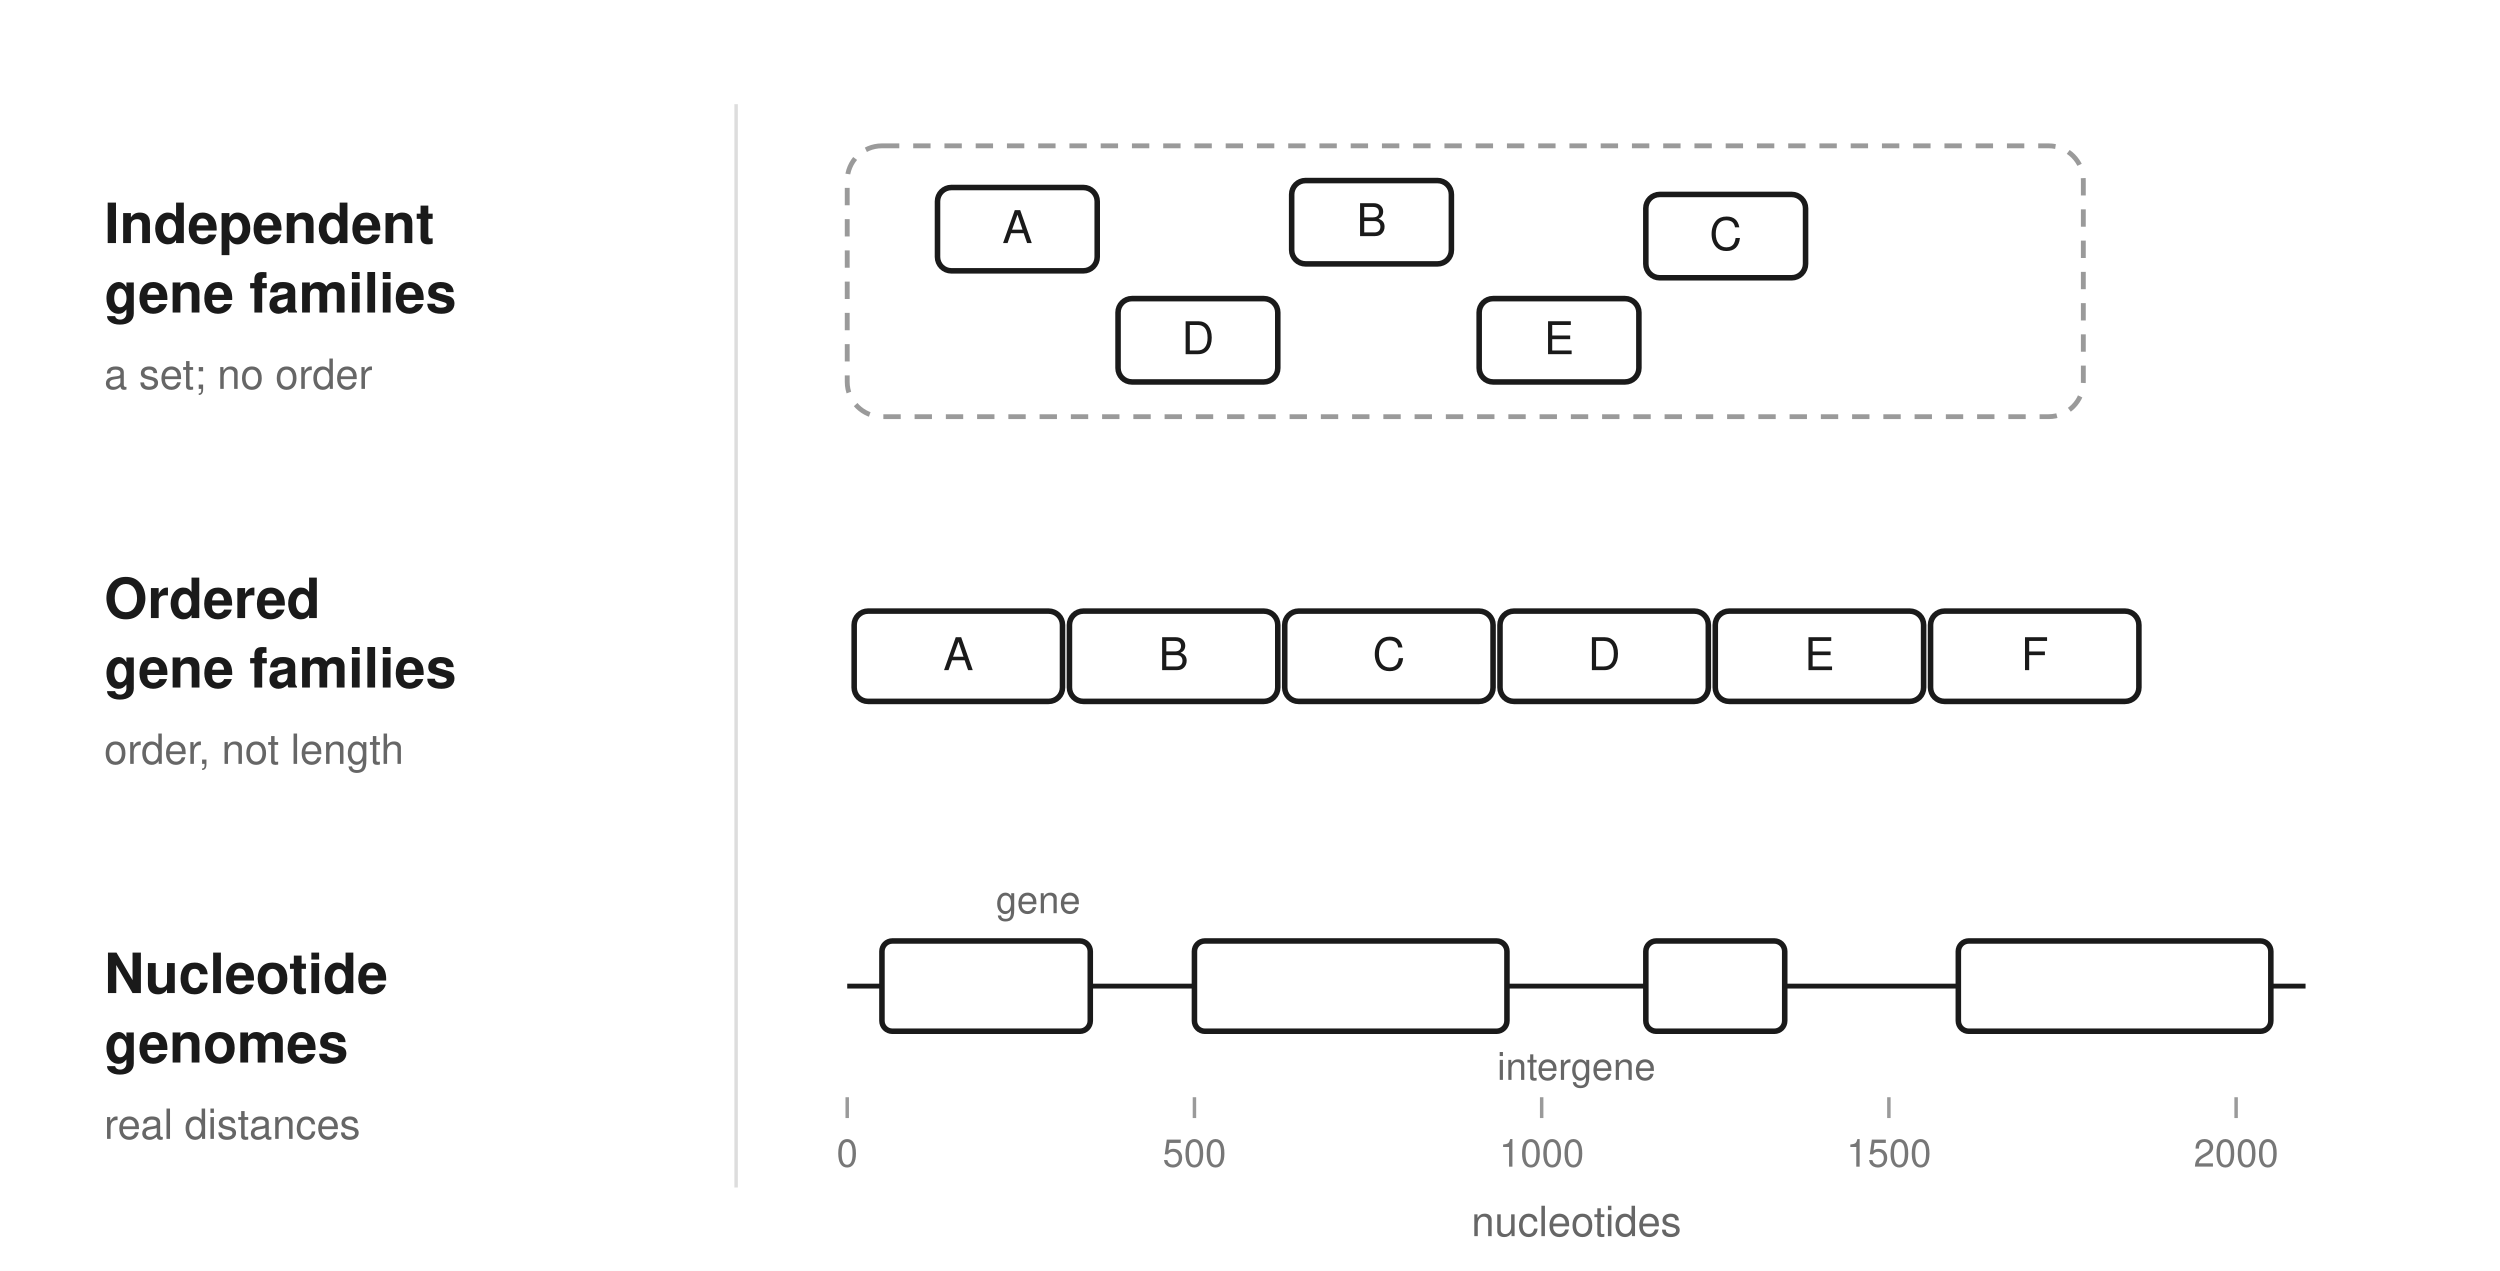
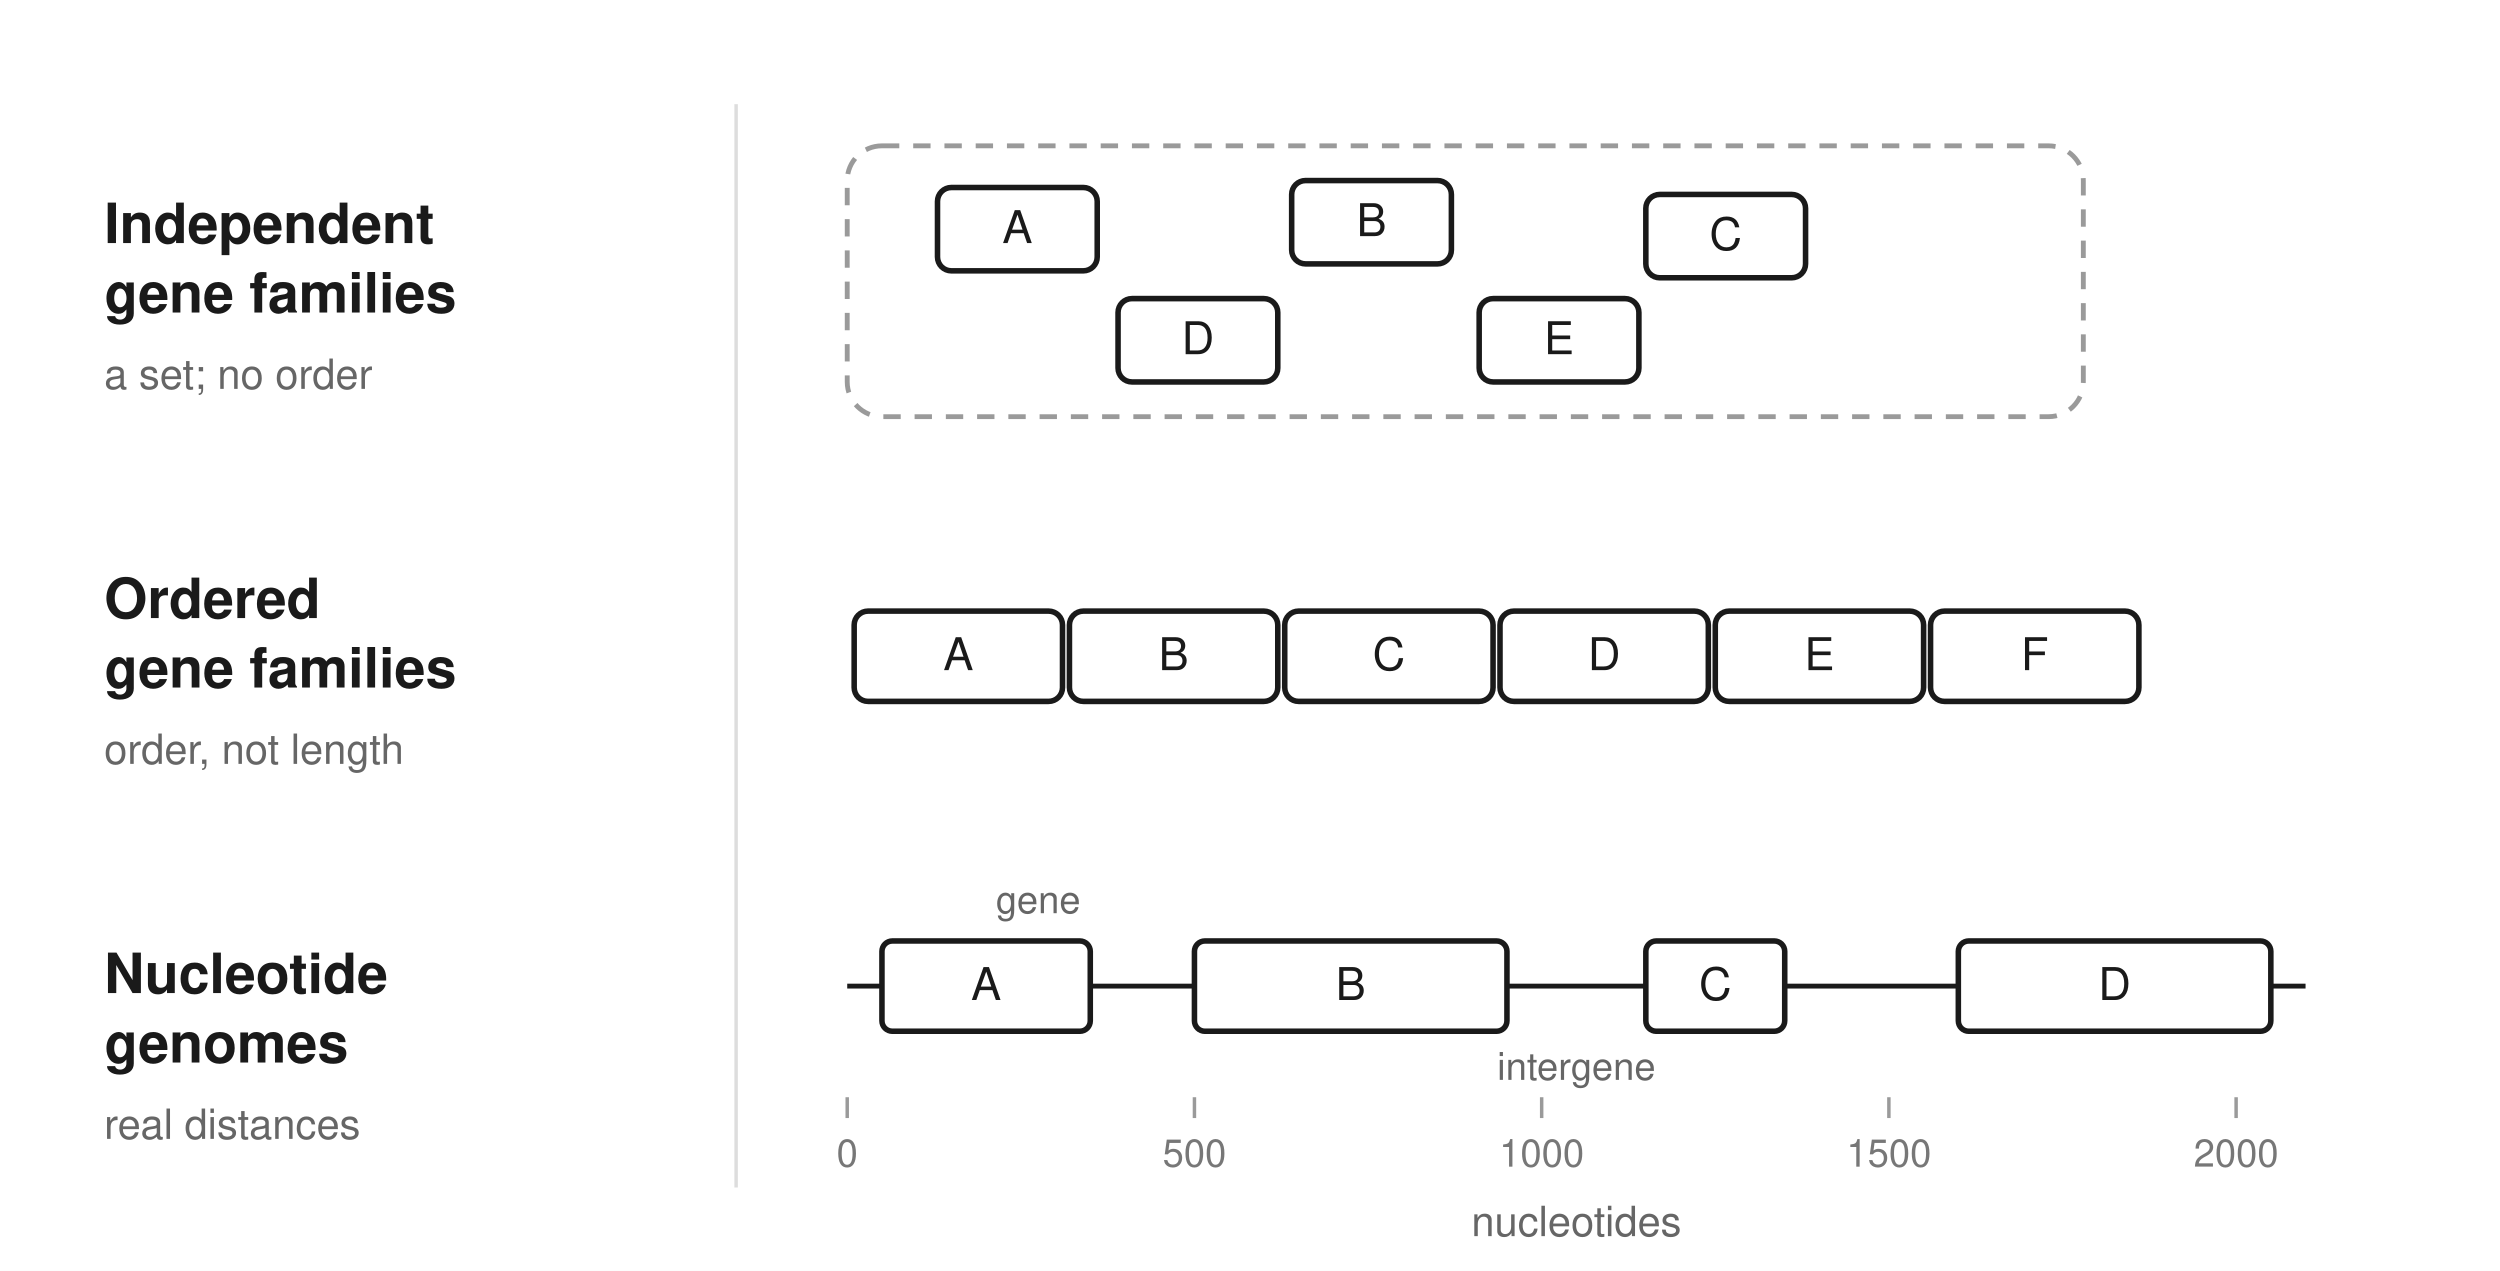
<svg xmlns="http://www.w3.org/2000/svg" width="720" height="366" viewBox="0 0 720 366" font-family="Helvetica, Arial, sans-serif">
  <rect x="0" y="0" width="720" height="366" fill="white" />
  <line x1="212" y1="30" x2="212" y2="342" stroke="#dddddd" stroke-width="1" />
  <text x="30" y="70" font-size="16" font-weight="bold" fill="#1a1a1a">Independent</text>
  <text x="30" y="90" font-size="16" font-weight="bold" fill="#1a1a1a">gene families</text>
  <text x="30" y="112" font-size="12" fill="#666666">a set; no order</text>
  <rect x="244" y="42" width="356" height="78" rx="10" fill="none" stroke="#9a9a9a" stroke-width="1.4" stroke-dasharray="5 4" />
  <g fill="white" stroke="#1a1a1a" stroke-width="1.6">
    <rect x="270" y="54" width="46" height="24" rx="4" />
    <rect x="372" y="52" width="46" height="24" rx="4" />
    <rect x="474" y="56" width="46" height="24" rx="4" />
    <rect x="322" y="86" width="46" height="24" rx="4" />
    <rect x="426" y="86" width="46" height="24" rx="4" />
  </g>
  <g font-size="13" fill="#1a1a1a" text-anchor="middle">
    <text x="293" y="70">A</text>
    <text x="395" y="68">B</text>
    <text x="497" y="72">C</text>
    <text x="345" y="102">D</text>
    <text x="449" y="102">E</text>
  </g>
  <text x="30" y="178" font-size="16" font-weight="bold" fill="#1a1a1a">Ordered</text>
  <text x="30" y="198" font-size="16" font-weight="bold" fill="#1a1a1a">gene families</text>
  <text x="30" y="220" font-size="12" fill="#666666">order, not length</text>
  <g fill="white" stroke="#1a1a1a" stroke-width="1.6">
    <rect x="246" y="176" width="60" height="26" rx="4" />
    <rect x="308" y="176" width="60" height="26" rx="4" />
    <rect x="370" y="176" width="60" height="26" rx="4" />
    <rect x="432" y="176" width="60" height="26" rx="4" />
    <rect x="494" y="176" width="60" height="26" rx="4" />
    <rect x="556" y="176" width="60" height="26" rx="4" />
  </g>
  <g font-size="13" fill="#1a1a1a" text-anchor="middle">
    <text x="276" y="193">A</text>
    <text x="338" y="193">B</text>
    <text x="400" y="193">C</text>
    <text x="462" y="193">D</text>
    <text x="524" y="193">E</text>
    <text x="586" y="193">F</text>
  </g>
  <text x="30" y="286" font-size="16" font-weight="bold" fill="#1a1a1a">Nucleotide</text>
  <text x="30" y="306" font-size="16" font-weight="bold" fill="#1a1a1a">genomes</text>
  <text x="30" y="328" font-size="12" fill="#666666">real distances</text>
  <line x1="244" y1="284" x2="664" y2="284" stroke="#1a1a1a" stroke-width="1.4" />
  <g fill="white" stroke="#1a1a1a" stroke-width="1.6">
    <rect x="254" y="271" width="60" height="26" rx="3" />
    <rect x="344" y="271" width="90" height="26" rx="3" />
    <rect x="474" y="271" width="40" height="26" rx="3" />
    <rect x="564" y="271" width="90" height="26" rx="3" />
  </g>
+   <g font-size="13" fill="#1a1a1a" text-anchor="middle">
+     <text x="284" y="288">A</text>
+     <text x="389" y="288">B</text>
+     <text x="494" y="288">C</text>
+     <text x="609" y="288">D</text>
+   </g>
  <text x="299" y="263" font-size="11" fill="#666666" text-anchor="middle">gene</text>
  <text x="454" y="311" font-size="11" fill="#666666" text-anchor="middle">intergene</text>
  <g stroke="#9a9a9a" stroke-width="1">
    <line x1="244" y1="316" x2="244" y2="322" />
    <line x1="344" y1="316" x2="344" y2="322" />
    <line x1="444" y1="316" x2="444" y2="322" />
    <line x1="544" y1="316" x2="544" y2="322" />
    <line x1="644" y1="316" x2="644" y2="322" />
  </g>
  <g font-size="11" fill="#777777" text-anchor="middle">
    <text x="244" y="336">0</text>
    <text x="344" y="336">500</text>
    <text x="444" y="336">1000</text>
    <text x="544" y="336">1500</text>
    <text x="644" y="336">2000</text>
  </g>
  <text x="454" y="356" font-size="12" fill="#666666" text-anchor="middle">nucleotides</text>
</svg>
